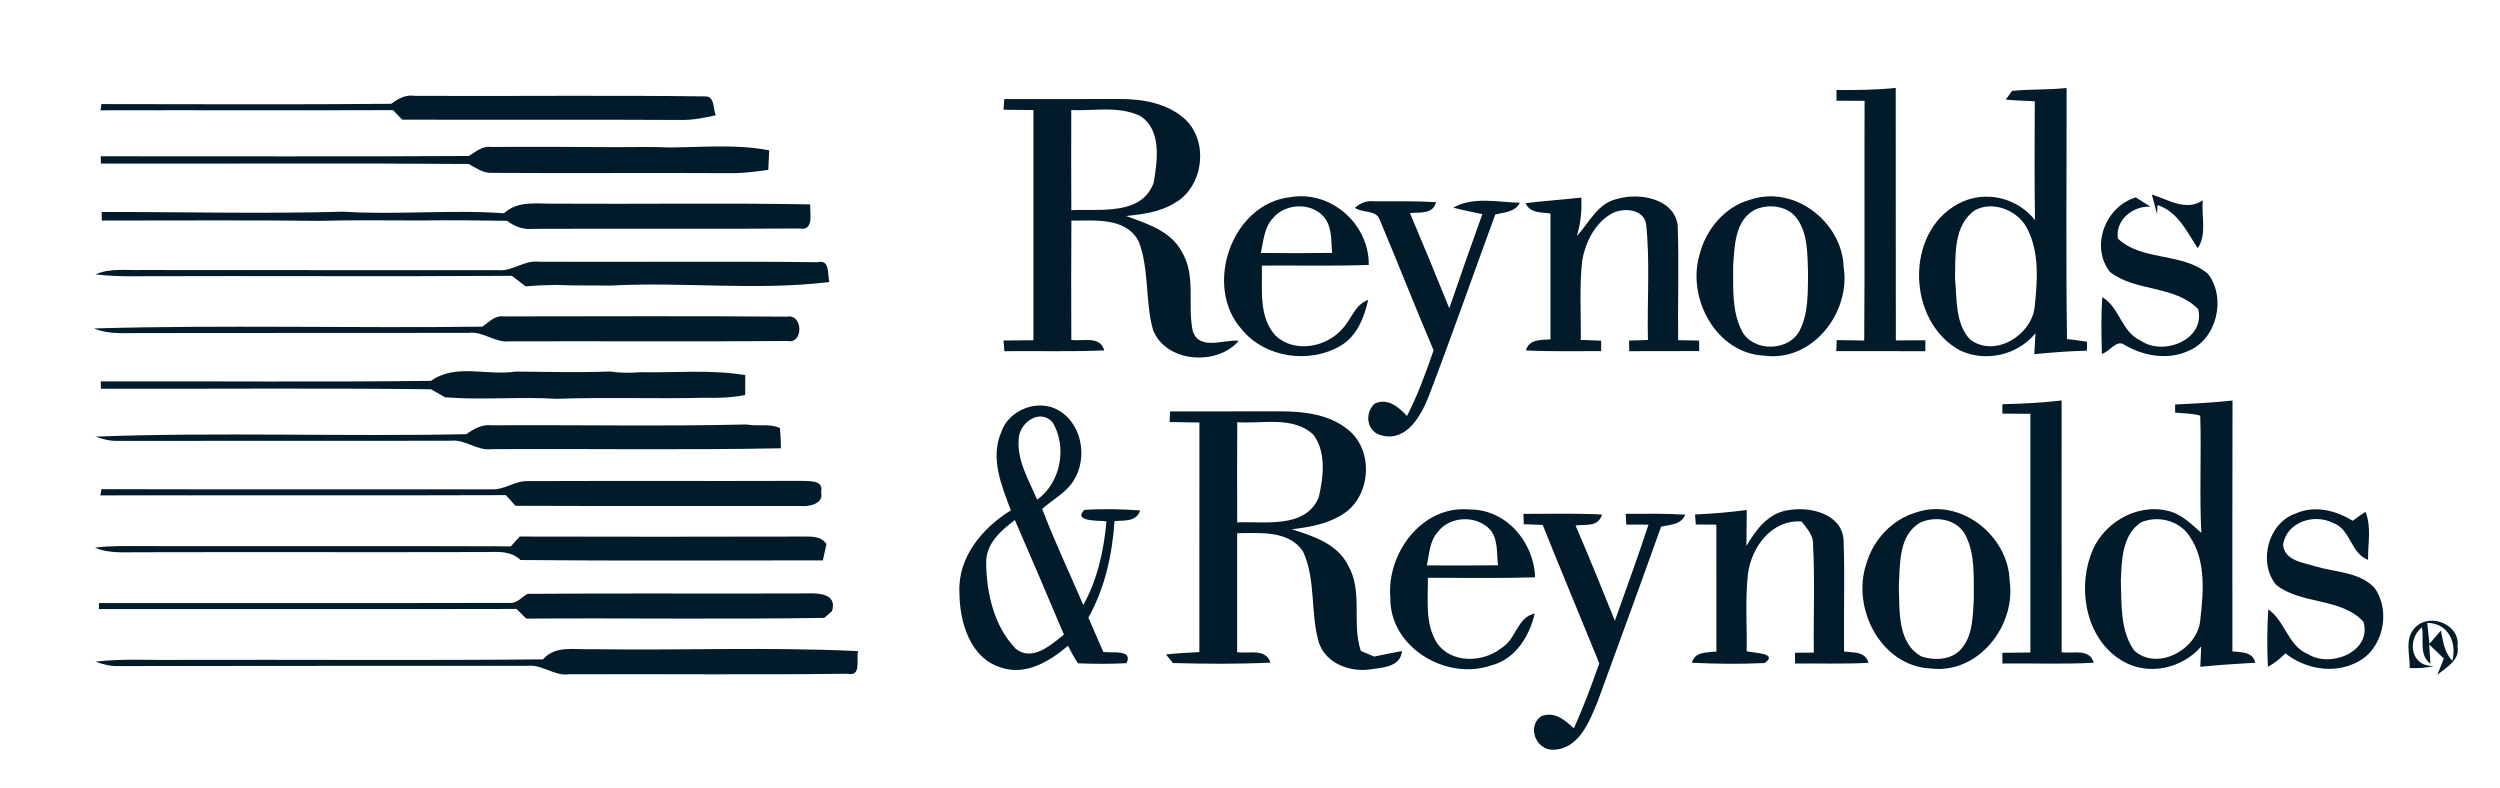
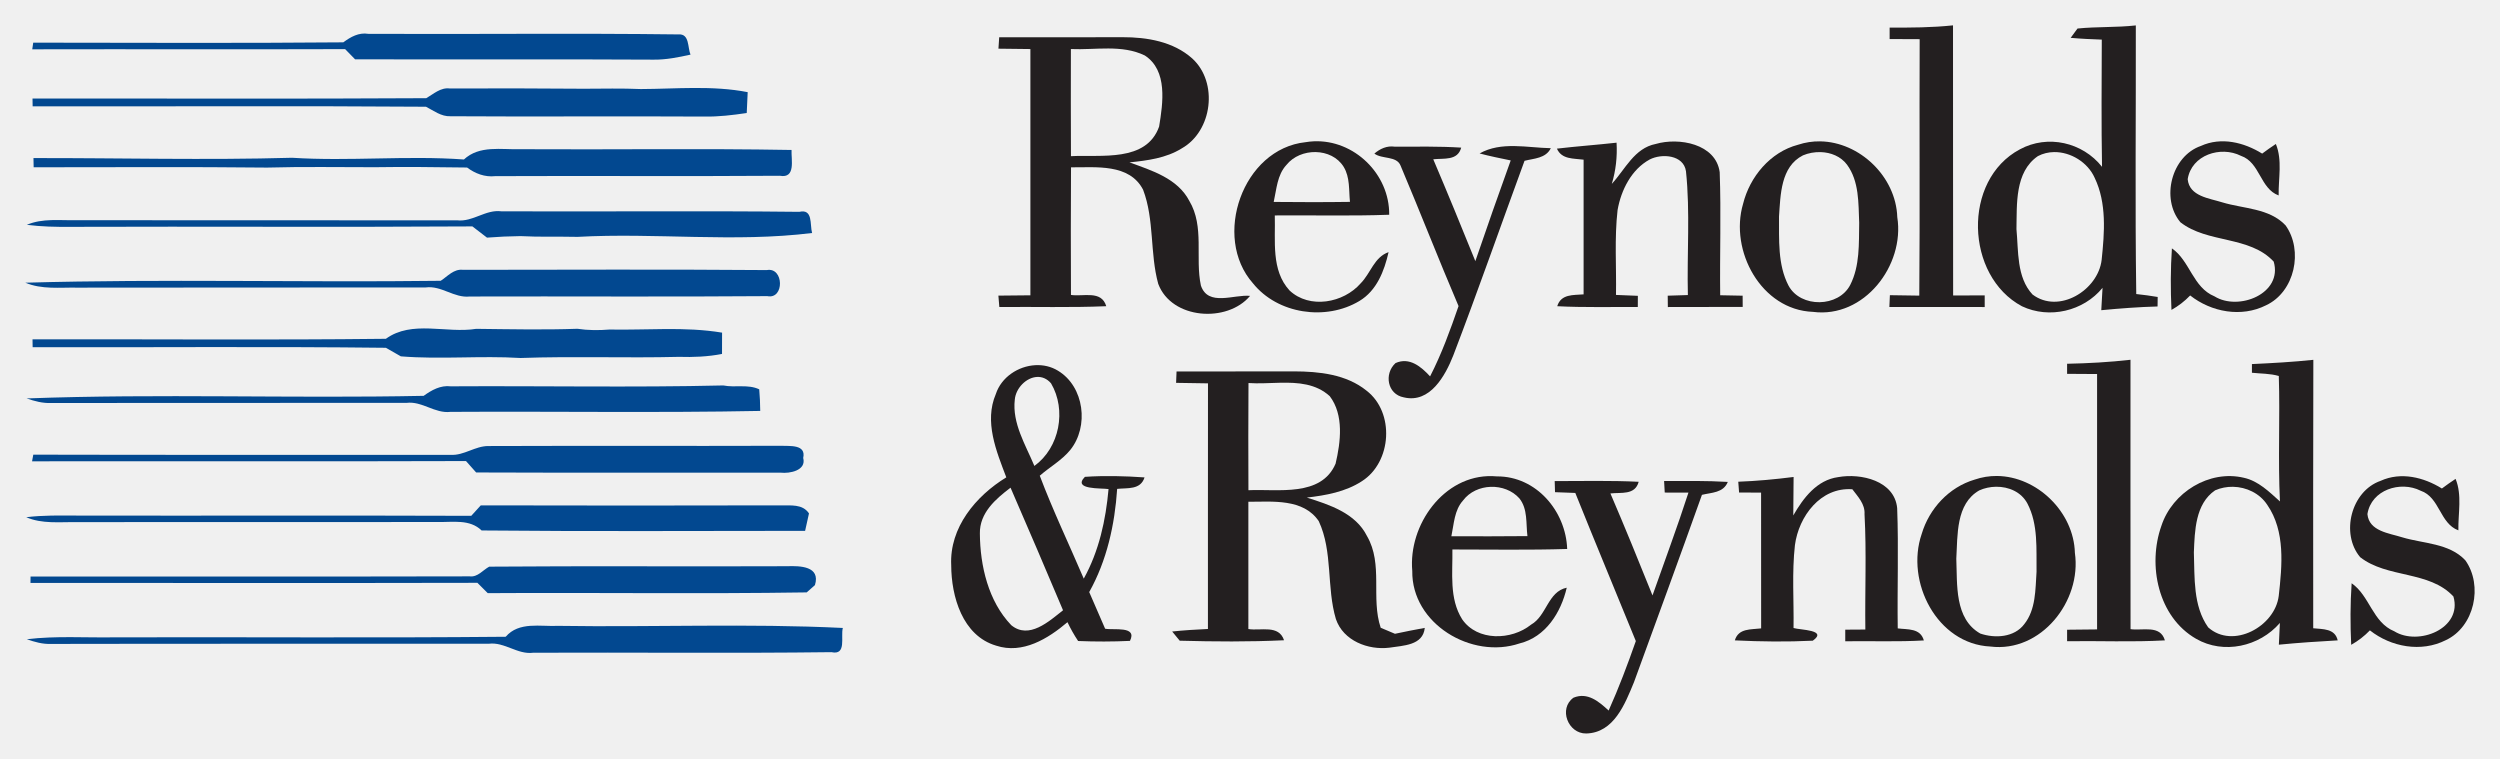
- <svg xmlns="http://www.w3.org/2000/svg" width="422pt" height="133pt" viewBox="0 0 422 133" version="1.1">
-   <path fill="#ffffff" d=" M 0.00 0.00 L 422.00 0.00 L 422.00 133.00 L 0.00 133.00 L 0.00 0.00 Z" />
-   <path fill="#021b2a" d=" M 310.00 15.19 C 313.33 15.21 316.68 15.19 320.00 14.84 C 320.02 29.05 319.99 43.25 320.02 57.46 C 321.67 57.45 323.33 57.45 325.00 57.44 L 325.00 59.28 C 319.98 59.27 314.97 59.28 309.96 59.27 C 309.98 58.81 310.02 57.88 310.04 57.41 C 311.58 57.44 313.13 57.46 314.68 57.48 C 314.79 44.00 314.68 30.50 314.74 17.02 C 313.15 17.00 311.57 17.00 310.00 17.00 C 310.00 16.54 310.00 15.64 310.00 15.19 Z" />
-   <path fill="#021b2a" d=" M 339.64 15.34 C 342.69 15.03 345.78 15.19 348.84 14.85 C 348.87 28.97 348.71 43.10 348.91 57.23 C 350.04 57.35 351.16 57.50 352.29 57.69 L 352.27 59.19 C 349.30 59.27 346.34 59.50 343.39 59.78 C 343.44 58.90 343.54 57.13 343.59 56.25 C 340.58 59.94 335.19 61.20 330.88 59.16 C 321.93 54.39 321.43 39.25 330.55 34.40 C 334.94 32.02 340.44 33.28 343.51 37.16 C 343.39 30.47 343.45 23.78 343.47 17.09 C 341.83 17.03 340.19 16.96 338.56 16.81 C 338.83 16.44 339.37 15.71 339.64 15.34 Z" />
-   <path fill="#021b2a" d=" M 66.04 17.52 C 67.21 16.66 68.48 15.93 70.00 16.18 C 86.31 16.26 102.63 16.06 118.93 16.27 C 120.69 16.13 120.35 18.37 120.82 19.46 C 118.90 19.88 116.95 20.28 114.98 20.25 C 99.29 20.16 83.59 20.24 67.90 20.20 C 67.51 19.80 66.72 18.99 66.33 18.59 C 49.88 18.65 33.42 18.58 16.97 18.62 C 17.01 18.36 17.08 17.83 17.12 17.57 C 33.43 17.58 49.74 17.67 66.04 17.52 Z" />
-   <path fill="#021b2a" d=" M 169.40 18.52 C 169.43 18.07 169.49 17.17 169.52 16.72 C 176.01 16.74 182.49 16.71 188.98 16.71 C 192.85 16.70 197.00 17.40 199.98 20.07 C 204.11 23.84 203.17 31.51 198.32 34.25 C 195.85 35.79 192.91 36.17 190.07 36.46 C 193.57 37.74 197.65 38.97 199.51 42.53 C 201.94 46.61 200.40 51.51 201.34 55.89 C 202.47 59.26 206.58 57.26 209.10 57.52 C 205.51 61.82 196.71 61.25 194.61 55.62 C 193.28 50.78 194.02 45.50 192.22 40.77 C 190.06 36.61 184.77 37.27 180.85 37.24 C 180.80 43.95 180.82 50.66 180.84 57.37 C 182.78 57.68 185.65 56.58 186.41 59.15 C 180.79 59.39 175.16 59.22 169.54 59.28 C 169.50 58.83 169.43 57.93 169.39 57.48 C 171.08 57.46 172.76 57.44 174.44 57.43 C 174.45 44.48 174.45 31.53 174.44 18.58 C 172.76 18.56 171.08 18.54 169.40 18.52 Z" />
-   <path fill="#ffffff" d=" M 180.83 18.58 C 184.70 18.75 188.86 17.83 192.49 19.59 C 196.14 21.96 195.35 27.14 194.75 30.81 C 192.73 36.48 185.58 35.22 180.84 35.48 C 180.81 29.84 180.82 24.21 180.83 18.58 Z" />
-   <path fill="#021b2a" d=" M 79.13 26.33 C 80.28 25.67 81.40 24.60 82.85 24.80 C 89.90 24.76 96.95 24.79 104.00 24.84 C 107.00 24.83 109.99 24.76 112.99 24.89 C 118.52 24.87 124.28 24.29 129.84 25.38 C 129.79 26.48 129.74 27.58 129.69 28.67 C 127.48 29.00 125.25 29.27 123.01 29.23 C 109.65 29.15 96.29 29.27 82.93 29.18 C 81.49 29.24 80.30 28.30 79.09 27.68 C 58.40 27.52 37.71 27.65 17.03 27.62 C 17.02 27.31 17.01 26.69 17.01 26.38 C 37.71 26.36 58.42 26.46 79.13 26.33 Z" />
-   <path fill="#021b2a" d=" M 209.55 55.53 C 203.10 48.25 207.92 34.31 217.87 33.27 C 224.70 32.13 231.12 37.83 231.05 44.72 C 225.04 44.94 219.02 44.78 213.00 44.83 C 213.12 48.81 212.39 53.47 215.33 56.67 C 218.49 59.64 223.85 58.65 226.56 55.53 C 228.12 53.96 228.68 51.40 230.95 50.62 C 230.28 53.58 229.08 56.70 226.34 58.33 C 221.06 61.50 213.45 60.40 209.55 55.53 Z" />
-   <path fill="#021b2a" d=" M 266.17 39.85 C 268.29 37.55 269.72 34.21 273.11 33.55 C 276.74 32.49 282.58 33.51 283.19 38.00 C 283.43 44.47 283.19 50.95 283.27 57.42 C 284.16 57.44 285.92 57.47 286.81 57.49 L 286.82 59.26 C 282.88 59.28 278.94 59.27 275.01 59.28 L 274.99 57.49 C 276.05 57.45 277.11 57.42 278.17 57.39 C 278.01 50.88 278.55 44.33 277.87 37.85 C 277.49 35.26 274.05 35.02 272.15 36.00 C 269.26 37.57 267.63 40.84 267.08 43.98 C 266.57 48.43 266.91 52.91 266.83 57.37 C 267.98 57.42 269.12 57.46 270.28 57.51 L 270.27 59.27 C 266.03 59.25 261.79 59.37 257.56 59.15 C 258.16 57.19 260.10 57.42 261.72 57.28 C 261.73 50.19 261.72 43.11 261.72 36.03 C 260.15 35.82 258.27 36.02 257.51 34.29 C 260.64 33.92 263.79 33.70 266.92 33.35 C 267.05 35.58 266.80 37.75 266.17 39.85 Z" />
-   <path fill="#021b2a" d=" M 295.54 33.68 C 302.94 31.22 310.97 37.52 311.21 45.10 C 312.42 52.72 305.97 61.10 297.90 60.04 C 289.75 59.74 284.70 50.40 286.88 43.00 C 287.94 38.72 291.18 34.83 295.54 33.68 Z" />
-   <path fill="#021b2a" d=" M 85.07 36.00 C 87.53 33.72 90.96 34.47 94.00 34.38 C 108.26 34.47 122.51 34.24 136.76 34.50 C 136.69 36.03 137.46 39.03 134.92 38.57 C 119.95 38.68 104.98 38.56 90.01 38.63 C 88.37 38.81 86.86 38.23 85.57 37.27 C 80.71 37.21 75.85 37.14 71.00 37.22 C 65.34 37.22 59.67 37.12 54.01 37.28 C 41.74 37.14 29.47 37.24 17.19 37.23 L 17.16 35.78 C 30.78 35.76 44.35 36.12 57.96 35.73 C 67.00 36.31 76.03 35.35 85.07 36.00 Z" />
-   <path fill="#021b2a" d=" M 228.71 35.07 C 229.61 34.30 230.70 33.80 231.92 33.98 C 235.42 33.98 238.92 33.91 242.41 34.13 C 241.85 36.24 239.67 35.78 238.00 35.97 C 240.27 41.31 242.47 46.67 244.64 52.04 C 246.45 46.73 248.32 41.43 250.22 36.15 C 248.57 35.81 246.93 35.48 245.31 35.05 C 248.73 33.12 252.82 34.15 256.55 34.22 C 255.74 35.84 253.92 35.82 252.40 36.21 C 248.65 46.43 245.06 56.72 241.17 66.89 C 239.91 70.10 237.49 74.53 233.35 73.53 C 230.74 73.04 230.21 69.80 232.05 68.12 C 234.25 67.13 236.10 68.70 237.50 70.22 C 239.33 66.66 240.69 62.90 241.99 59.13 C 238.85 51.78 235.95 44.32 232.84 36.96 C 232.21 35.40 229.90 35.98 228.71 35.07 Z" />
-   <path fill="#021b2a" d=" M 356.15 45.90 C 352.80 41.58 355.39 34.85 360.52 33.32 C 361.34 33.84 362.16 34.35 362.99 34.88 C 360.00 34.76 357.06 37.10 357.49 40.27 C 361.65 44.16 368.40 42.54 372.72 46.24 C 375.84 50.30 374.21 57.30 369.35 59.26 C 365.86 60.82 361.80 60.10 358.60 58.20 C 357.22 57.24 356.07 59.45 354.80 59.72 C 354.71 56.53 354.65 53.34 354.86 50.16 C 357.82 51.88 358.10 56.07 361.37 57.51 C 365.15 60.14 372.31 57.36 371.05 52.19 C 367.09 48.10 360.50 49.30 356.15 45.90 Z" />
-   <path fill="#021b2a" d=" M 364.11 36.14 C 363.89 35.32 363.45 33.66 363.23 32.83 C 366.06 33.72 368.96 35.71 371.84 33.82 C 371.55 36.47 372.59 39.56 370.97 41.90 C 369.13 39.10 367.65 35.77 364.19 34.61 L 364.11 36.14 Z" />
-   <path fill="#ffffff" d=" M 214.84 36.86 C 217.03 34.12 221.97 34.09 223.87 37.17 C 224.88 38.83 224.67 40.84 224.86 42.69 C 220.85 42.75 216.84 42.74 212.83 42.70 C 213.28 40.71 213.37 38.44 214.84 36.86 Z" />
-   <path fill="#ffffff" d=" M 296.33 35.35 C 298.63 34.38 301.71 34.73 303.28 36.82 C 305.21 39.45 305.07 42.89 305.20 45.99 C 305.14 49.27 305.32 52.77 303.79 55.78 C 301.96 59.36 295.96 59.46 294.05 55.90 C 292.32 52.59 292.58 48.65 292.55 45.01 C 292.79 41.60 292.80 37.13 296.33 35.35 Z" />
-   <path fill="#ffffff" d=" M 333.39 35.47 C 336.60 33.78 340.89 35.64 342.34 38.88 C 344.27 42.88 343.90 47.55 343.45 51.84 C 342.89 56.63 336.69 60.44 332.54 57.30 C 330.01 54.57 330.34 50.45 330.01 46.99 C 330.09 43.07 329.73 37.98 333.39 35.47 Z" />
-   <path fill="#021b2a" d=" M 84.01 45.60 C 86.49 45.88 88.49 43.85 90.99 44.18 C 106.66 44.25 122.33 44.08 137.99 44.26 C 140.17 43.76 139.63 46.25 140.00 47.60 C 127.73 49.12 115.32 47.53 103.00 48.21 C 99.99 48.14 96.99 48.25 93.99 48.09 C 92.23 48.11 90.46 48.19 88.71 48.33 C 87.94 47.74 87.17 47.15 86.41 46.56 C 65.27 46.70 44.13 46.55 22.99 46.63 C 20.69 46.65 18.39 46.60 16.11 46.31 C 18.59 45.24 21.34 45.64 23.97 45.58 C 43.98 45.61 63.99 45.58 84.01 45.60 Z" />
-   <path fill="#021b2a" d=" M 81.41 55.14 C 82.50 54.43 83.48 53.23 84.93 53.41 C 100.91 53.40 116.89 53.32 132.86 53.45 C 135.56 52.94 135.66 58.11 132.94 57.56 C 117.29 57.69 101.64 57.57 85.99 57.62 C 83.51 57.89 81.52 55.85 79.03 56.19 C 60.70 56.22 42.36 56.18 24.03 56.22 C 21.30 56.17 18.46 56.54 15.88 55.44 C 37.71 54.82 59.57 55.42 81.41 55.14 Z" />
-   <path fill="#021b2a" d=" M 72.76 64.29 C 76.88 61.30 82.31 63.48 87.01 62.72 C 92.33 62.78 97.66 62.90 102.97 62.71 C 104.64 62.96 106.34 62.97 108.03 62.83 C 113.95 62.95 119.92 62.34 125.80 63.32 C 125.80 64.44 125.79 65.56 125.79 66.68 C 123.54 67.12 121.26 67.21 118.98 67.14 C 110.65 67.35 102.32 67.02 94.00 67.32 C 87.71 66.93 81.40 67.57 75.12 67.06 C 74.53 66.72 73.35 66.05 72.76 65.71 C 54.18 65.49 35.60 65.66 17.03 65.62 C 17.02 65.31 17.02 64.69 17.01 64.38 C 35.60 64.33 54.18 64.51 72.76 64.29 Z" />
-   <path fill="#021b2a" d=" M 338.00 68.23 C 341.34 68.16 344.68 67.98 348.00 67.60 C 348.00 81.76 347.99 95.93 348.01 110.10 C 349.92 110.38 352.69 109.37 353.43 111.87 C 348.29 112.16 343.14 111.93 338.00 112.00 C 338.00 111.55 338.00 110.64 338.00 110.19 C 339.57 110.17 341.15 110.16 342.73 110.14 C 342.72 96.71 342.72 83.28 342.73 69.85 C 341.14 69.83 339.57 69.82 338.00 69.82 C 338.00 69.42 338.00 68.63 338.00 68.23 Z" />
-   <path fill="#021b2a" d=" M 367.16 68.28 C 370.39 68.13 373.62 67.95 376.85 67.61 C 376.80 81.73 376.83 95.85 376.83 109.96 C 378.38 110.12 380.27 109.99 380.69 111.87 C 377.59 112.04 374.49 112.25 371.41 112.55 C 371.45 111.69 371.53 109.98 371.57 109.12 C 368.36 112.85 362.69 114.13 358.35 111.62 C 352.34 108.17 350.67 99.99 352.88 93.79 C 354.60 88.53 360.43 84.91 365.90 86.22 C 368.19 86.73 369.89 88.44 371.58 89.95 C 371.25 83.36 371.61 76.75 371.40 70.16 C 370.02 69.76 368.57 69.80 367.16 69.65 C 367.16 69.31 367.16 68.62 367.16 68.28 Z" />
-   <path fill="#021b2a" d=" M 168.99 73.00 C 170.25 69.14 175.31 67.18 178.80 69.33 C 182.96 71.84 183.71 78.14 180.73 81.83 C 179.39 83.47 177.50 84.51 175.92 85.89 C 178.00 91.40 180.55 96.72 182.86 102.13 C 185.27 97.78 186.33 92.91 186.77 88.00 C 185.68 87.82 181.00 88.15 183.04 86.07 C 186.17 85.86 189.32 85.94 192.45 86.16 C 191.82 88.16 189.77 87.79 188.13 87.97 C 187.75 93.62 186.51 99.27 183.72 104.25 C 184.56 106.17 185.40 108.10 186.23 110.03 C 187.55 110.30 191.36 109.53 190.15 111.95 C 187.42 112.08 184.69 112.08 181.97 111.97 C 181.34 111.02 180.78 110.03 180.29 109.00 C 177.22 111.61 173.20 114.08 169.03 112.70 C 163.72 111.13 161.96 104.94 161.95 100.01 C 161.66 94.07 165.83 89.09 170.64 86.15 C 169.07 82.02 167.12 77.37 168.99 73.00 Z" />
-   <path fill="#ffffff" d=" M 171.98 73.89 C 172.21 71.23 175.62 68.90 177.70 71.32 C 180.17 75.52 179.06 81.46 175.07 84.35 C 173.68 81.02 171.55 77.62 171.98 73.89 Z" />
-   <path fill="#021b2a" d=" M 197.50 69.45 C 203.67 69.45 209.85 69.45 216.03 69.43 C 219.99 69.44 224.28 69.89 227.47 72.47 C 231.95 75.91 231.46 83.74 226.75 86.75 C 224.16 88.44 221.06 88.99 218.05 89.34 C 221.63 90.47 225.75 91.79 227.55 95.42 C 230.13 99.86 228.13 105.19 229.71 109.88 C 230.27 110.12 231.40 110.59 231.96 110.83 C 233.52 110.50 235.09 110.18 236.66 109.90 C 236.39 112.69 233.22 112.68 231.09 113.02 C 227.73 113.44 223.80 111.93 222.64 108.51 C 221.14 103.49 222.18 97.88 219.94 93.07 C 217.51 89.46 212.62 90.00 208.83 90.00 C 208.83 96.69 208.82 103.39 208.83 110.08 C 210.79 110.40 213.63 109.35 214.46 111.85 C 208.98 112.11 203.48 112.07 198.00 111.92 C 197.70 111.56 197.11 110.84 196.81 110.47 C 198.68 110.27 200.56 110.16 202.45 110.07 C 202.46 97.15 202.44 84.24 202.46 71.32 C 200.78 71.29 199.10 71.27 197.43 71.24 L 197.50 69.45 Z" />
-   <path fill="#ffffff" d=" M 208.85 71.27 C 213.09 71.57 218.20 70.18 221.67 73.34 C 223.93 76.31 223.39 80.59 222.59 83.99 C 220.31 89.30 213.48 87.96 208.84 88.18 C 208.82 82.55 208.81 76.91 208.85 71.27 Z" />
-   <path fill="#021b2a" d=" M 78.72 73.29 C 79.98 72.38 81.38 71.59 83.00 71.79 C 97.33 71.70 111.68 71.99 125.99 71.65 C 127.87 72.03 129.88 71.42 131.66 72.26 C 131.76 73.39 131.81 74.53 131.82 75.67 C 115.54 75.99 99.24 75.72 82.94 75.82 C 80.47 76.11 78.49 74.09 76.01 74.40 C 57.32 74.42 38.64 74.39 19.95 74.42 C 18.62 74.48 17.33 74.13 16.08 73.70 C 36.94 72.92 57.85 73.72 78.72 73.29 Z" />
-   <path fill="#021b2a" d=" M 82.98 82.60 C 85.08 82.73 86.85 81.19 88.94 81.21 C 104.31 81.15 119.68 81.22 135.06 81.17 C 136.44 81.24 139.09 80.90 138.60 83.09 C 139.13 85.07 136.47 85.58 135.03 85.41 C 119.02 85.38 103.01 85.45 87.00 85.38 C 86.60 84.93 85.80 84.03 85.40 83.58 C 62.58 83.66 39.76 83.58 16.94 83.62 C 16.99 83.36 17.08 82.83 17.13 82.57 C 39.08 82.63 61.03 82.58 82.98 82.60 Z" />
-   <path fill="#021b2a" d=" M 234.69 100.92 C 234.02 93.43 240.03 85.25 248.04 86.00 C 254.25 85.96 258.92 91.48 259.13 97.45 C 253.09 97.64 247.06 97.53 241.02 97.53 C 241.08 101.21 240.49 105.26 242.56 108.54 C 244.95 112.03 250.34 111.88 253.43 109.39 C 255.91 107.99 256.07 104.18 259.06 103.56 C 258.16 107.47 255.74 111.34 251.62 112.35 C 244.06 114.91 234.57 109.25 234.69 100.92 Z" />
-   <path fill="#021b2a" d=" M 294.80 92.16 C 296.38 89.41 298.52 86.56 301.90 86.11 C 305.47 85.47 310.77 86.67 311.19 91.00 C 311.43 97.32 311.19 103.65 311.28 109.98 C 312.87 110.18 314.85 109.92 315.40 111.88 C 311.27 112.12 307.13 111.95 303.00 112.01 C 303.00 111.55 303.00 110.64 303.00 110.18 C 303.79 110.18 305.37 110.16 306.17 110.16 C 306.09 104.09 306.37 98.02 306.04 91.96 C 306.14 90.36 305.00 89.21 304.12 88.03 C 299.10 87.66 295.66 92.31 295.06 96.84 C 294.57 101.18 294.91 105.56 294.84 109.92 C 295.92 110.25 300.29 110.20 297.88 111.92 C 293.79 112.12 289.67 112.07 285.58 111.87 C 286.15 109.93 288.12 110.18 289.73 109.98 C 289.72 102.84 289.72 95.70 289.72 88.56 C 288.86 88.56 287.12 88.54 286.25 88.54 L 286.12 86.84 C 289.04 86.73 291.95 86.46 294.85 86.09 C 294.83 88.11 294.82 90.13 294.80 92.16 Z" />
-   <path fill="#021b2a" d=" M 323.40 86.51 C 330.89 83.93 339.03 90.40 339.23 98.07 C 340.33 105.66 333.89 113.84 325.89 112.84 C 317.48 112.44 312.47 102.62 315.06 95.08 C 316.25 91.08 319.36 87.71 323.40 86.51 Z" />
-   <path fill="#021b2a" d=" M 387.46 86.70 C 390.67 85.24 394.26 86.13 397.13 87.91 C 397.83 87.38 398.55 86.88 399.29 86.39 C 400.34 88.96 399.68 91.83 399.73 94.51 C 396.78 93.43 396.81 89.29 393.78 88.26 C 390.59 86.65 385.98 88.11 385.38 91.95 C 385.64 94.66 388.79 94.95 390.87 95.61 C 394.20 96.62 398.26 96.51 400.82 99.23 C 403.66 103.19 402.28 109.73 397.74 111.84 C 393.86 113.80 389.11 112.92 385.77 110.29 C 384.90 111.20 383.91 111.96 382.82 112.57 C 382.67 109.33 382.67 106.09 382.89 102.86 C 385.74 104.82 386.19 109.03 389.61 110.43 C 393.40 112.80 400.42 110.00 398.95 104.95 C 395.15 100.84 388.51 102.10 384.23 98.74 C 381.12 95.03 382.80 88.32 387.46 86.70 Z" />
-   <path fill="#021b2a" d=" M 257.16 86.74 C 261.58 86.74 266.00 86.63 270.41 86.85 C 269.83 89.01 267.62 88.49 265.95 88.69 C 268.24 94.02 270.43 99.40 272.59 104.78 C 274.49 99.38 276.50 94.01 278.26 88.56 C 277.32 88.56 275.45 88.55 274.52 88.55 L 274.42 86.73 C 277.77 86.72 281.12 86.67 284.47 86.87 C 283.77 88.62 281.91 88.53 280.39 88.91 C 276.87 98.78 273.26 108.62 269.67 118.46 C 268.26 121.87 266.52 126.45 262.14 126.56 C 259.25 126.61 257.72 122.62 260.13 120.91 C 262.36 120.00 264.14 121.53 265.67 122.94 C 267.28 119.36 268.66 115.68 269.96 111.98 C 266.79 104.19 263.54 96.42 260.41 88.61 C 259.61 88.58 258.01 88.52 257.21 88.49 L 257.16 86.74 Z" />
-   <path fill="#ffffff" d=" M 166.47 95.02 C 166.41 91.76 168.95 89.57 171.31 87.78 C 174.10 94.21 176.87 100.66 179.59 107.12 C 177.40 108.85 174.22 111.78 171.42 109.47 C 167.80 105.70 166.51 100.11 166.47 95.02 Z" />
-   <path fill="#ffffff" d=" M 242.70 89.80 C 244.76 87.05 249.32 86.92 251.59 89.47 C 252.93 91.14 252.61 93.43 252.86 95.42 C 248.85 95.46 244.85 95.46 240.86 95.44 C 241.27 93.51 241.31 91.34 242.70 89.80 Z" />
-   <path fill="#ffffff" d=" M 324.14 88.21 C 326.74 87.03 330.36 87.62 331.76 90.32 C 333.46 93.61 333.13 97.47 333.18 101.06 C 332.99 103.84 333.08 107.00 331.25 109.30 C 329.67 111.42 326.61 111.58 324.30 110.79 C 320.20 108.45 320.69 103.03 320.52 98.98 C 320.74 95.28 320.43 90.33 324.14 88.21 Z" />
-   <path fill="#ffffff" d=" M 361.35 88.20 C 364.20 86.94 367.85 87.85 369.58 90.49 C 372.46 94.66 371.92 100.08 371.39 104.84 C 370.81 109.68 364.16 113.31 360.26 109.82 C 357.85 106.43 358.14 101.96 358.00 97.99 C 358.14 94.58 358.22 90.34 361.35 88.20 Z" />
-   <path fill="#021b2a" d=" M 86.23 92.22 C 86.61 91.81 87.36 90.98 87.73 90.57 C 103.50 90.61 119.27 90.61 135.03 90.57 C 136.62 90.62 138.48 90.30 139.51 91.84 C 139.36 92.53 139.05 93.90 138.90 94.59 C 121.88 94.59 104.87 94.70 87.86 94.53 C 85.99 92.71 83.35 93.25 81.00 93.19 C 61.98 93.24 42.96 93.17 23.94 93.22 C 21.29 93.17 18.52 93.53 16.02 92.44 C 18.67 92.11 21.34 92.17 24.01 92.18 C 44.75 92.22 65.49 92.14 86.23 92.22 Z" />
-   <path fill="#021b2a" d=" M 85.99 101.77 C 87.25 101.92 88.06 100.78 89.06 100.24 C 104.72 100.11 120.39 100.24 136.06 100.17 C 138.08 100.10 141.37 100.15 140.45 103.15 C 140.13 103.44 139.48 104.01 139.15 104.30 C 122.38 104.56 105.60 104.31 88.83 104.42 C 88.42 104.01 87.61 103.19 87.20 102.79 C 63.70 102.85 40.19 102.79 16.69 102.81 L 16.70 101.80 C 39.80 101.77 62.89 101.83 85.99 101.77 Z" />
-   <path fill="#021b2a" d=" M 407.77 105.84 C 410.25 103.37 415.36 105.48 414.82 109.11 C 415.31 111.43 412.85 112.72 411.42 113.91 C 411.69 113.22 412.25 111.84 412.52 111.15 C 411.69 110.37 410.86 109.58 410.05 108.79 C 410.10 109.61 410.20 111.23 410.26 112.04 C 408.26 110.55 409.23 107.95 408.81 105.89 C 406.22 108.01 406.92 112.64 410.88 112.40 C 409.53 112.76 408.14 112.83 406.76 112.77 C 406.81 110.47 405.81 107.65 407.77 105.84 Z" />
-   <path fill="#ffffff" d=" M 410.09 108.67 C 409.95 107.49 409.83 106.32 409.72 105.14 C 413.29 105.20 414.73 108.45 413.96 111.52 C 412.57 110.12 412.40 108.24 412.02 106.43 C 411.54 106.99 410.58 108.11 410.09 108.67 Z" />
-   <path fill="#021b2a" d=" M 91.66 111.30 C 93.77 108.86 97.12 109.72 99.96 109.58 C 114.92 109.81 129.91 109.18 144.85 109.91 C 144.48 111.32 145.49 114.26 143.05 113.73 C 127.38 113.93 111.70 113.75 96.02 113.82 C 93.51 114.15 91.50 112.09 89.00 112.40 C 65.99 112.42 42.98 112.38 19.98 112.43 C 18.64 112.49 17.35 112.13 16.11 111.69 C 20.72 111.13 25.36 111.47 29.98 111.39 C 50.54 111.33 71.10 111.50 91.66 111.30 Z" />
+ <svg xmlns="http://www.w3.org/2000/svg" width="394.417pt" height="119.72pt" viewBox="0 0 394.417 119.72" version="1.1" id="svg2">
+   <defs id="defs90" />
+   <path d="m 298.12,4.35 c 3.33,0.02 6.68,0 10,-0.35 0.02,14.21 -0.01,28.41 0.02,42.62 1.65,-0.01 3.31,-0.01 4.98,-0.02 l 0,1.84 c -5.02,-0.01 -10.03,0 -15.04,-0.01 0.02,-0.46 0.06,-1.39 0.08,-1.86 1.54,0.03 3.09,0.05 4.64,0.07 0.11,-13.48 0,-26.98 0.06,-40.46 -1.59,-0.02 -3.17,-0.02 -4.74,-0.02 0,-0.46 0,-1.36 0,-1.81 z" id="path6" style="fill:#231f20;fill-opacity:1" />
+   <path d="m 336.961,4.01 c -3.06,0.34 -6.15,0.181 -9.2,0.491 -0.27,0.37 -0.811,1.099 -1.081,1.469 1.63,0.15 3.271,0.221 4.911,0.281 -0.02,6.69 -0.081,13.379 0.039,20.069 C 328.559,22.439 323.06,21.18 318.67,23.56 c -9.12,4.85 -8.62,19.989 0.33,24.759 4.31,2.04 9.701,0.781 12.711,-2.909 -0.05,0.88 -0.15,2.65 -0.2,3.53 2.95,-0.28 5.91,-0.509 8.88,-0.589 l 0.02,-1.5 c -1.13,-0.19 -2.251,-0.341 -3.381,-0.461 -0.2,-14.13 -0.039,-28.26 -0.069,-42.38 z m -12.902,19.984 c 2.629,-0.038 5.314,1.615 6.402,4.045 1.93,4 1.559,8.671 1.109,12.961 -0.56,4.79 -6.759,8.599 -10.909,5.459 -2.53,-2.73 -2.201,-6.849 -2.531,-10.309 0.08,-3.92 -0.279,-9.01 3.381,-11.52 0.803,-0.422 1.672,-0.623 2.548,-0.636 z" id="path8" style="fill:#231f20;fill-opacity:1" />
+   <path d="m 54.16,6.68 c 1.17,-0.86 2.44,-1.59 3.96,-1.34 16.31,0.08 32.63,-0.12 48.93,0.09 1.76,-0.14 1.42,2.1 1.89,3.19 -1.92,0.42 -3.87,0.82 -5.84,0.79 C 87.41,9.32 71.71,9.4 56.02,9.36 55.63,8.96 54.84,8.15 54.45,7.75 38,7.81 21.54,7.74 5.09,7.78 5.13,7.52 5.2,6.99 5.24,6.73 21.55,6.74 37.86,6.83 54.16,6.68 Z" id="path10" style="fill:#024890;fill-opacity:1" />
+   <path d="m 177.1,5.869 c -6.49,0 -12.969,0.031 -19.459,0.011 l -0.12,1.8 5.041,0.059 c 0.01,12.95 0.01,25.9 0,38.85 -1.68,0.01 -3.36,0.03 -5.05,0.05 0.04,0.45 0.11,1.35 0.15,1.8 5.62,-0.06 11.249,0.11 16.869,-0.13 -0.76,-2.57 -3.629,-1.47 -5.569,-1.78 -0.02,-6.71 -0.041,-13.42 0.009,-20.13 3.92,0.03 9.21,-0.63 11.37,3.53 1.8,4.73 1.059,10.01 2.389,14.85 2.1,5.63 10.901,6.2 14.491,1.9 -2.52,-0.26 -6.629,1.74 -7.759,-1.63 -0.94,-4.38 0.599,-9.281 -1.831,-13.361 -1.86,-3.56 -5.939,-4.79 -9.439,-6.07 2.84,-0.29 5.78,-0.669 8.25,-2.209 4.85,-2.74 5.789,-10.41 1.659,-14.18 -2.98,-2.67 -7.13,-3.371 -11,-3.361 z M 174.87,7.649 c 1.978,0.011 3.926,0.222 5.741,1.102 3.65,2.37 2.859,7.549 2.259,11.219 -2.02,5.67 -9.169,4.41 -13.909,4.67 -0.03,-5.64 -0.021,-11.27 -0.011,-16.9 1.935,0.085 3.943,-0.102 5.92,-0.091 z" id="path12" style="fill:#231f20;fill-opacity:1" />
+   <path d="m 67.25,15.49 c 1.15,-0.66 2.27,-1.73 3.72,-1.53 7.05,-0.04 14.1,-0.01 21.15,0.04 3,-0.01 5.99,-0.08 8.99,0.05 5.53,-0.02 11.29,-0.6 16.85,0.49 -0.05,1.1 -0.1,2.2 -0.15,3.29 -2.21,0.33 -4.44,0.6 -6.68,0.56 C 97.77,18.31 84.41,18.43 71.05,18.34 69.61,18.4 68.42,17.46 67.21,16.84 46.52,16.68 25.83,16.81 5.15,16.78 5.14,16.47 5.13,15.85 5.13,15.54 c 20.7,-0.02 41.41,0.08 62.12,-0.05 z" id="path16" style="fill:#024890;fill-opacity:1" />
+   <path d="m 207.264,22.294 c -0.422,0.019 -0.847,0.065 -1.273,0.136 -9.95,1.04 -14.77,14.979 -8.32,22.259 3.9,4.87 11.511,5.97 16.791,2.8 2.74,-1.63 3.939,-4.749 4.609,-7.709 -2.27,0.78 -2.831,3.339 -4.391,4.909 -2.71,3.12 -8.07,4.111 -11.23,1.141 -2.94,-3.2 -2.21,-7.861 -2.33,-11.841 6.02,-0.05 12.04,0.111 18.05,-0.109 0.066,-6.459 -5.573,-11.874 -11.906,-11.586 z m 0.32,1.698 c 1.746,0.035 3.456,0.797 4.406,2.337 1.01,1.66 0.799,3.67 0.989,5.52 -4.01,0.06 -8.02,0.049 -12.03,0.009 0.45,-1.99 0.541,-4.261 2.011,-5.841 1.095,-1.37 2.877,-2.062 4.623,-2.027 z" id="path18" style="fill:#231f20;fill-opacity:1" />
+   <path d="m 254.29,29.01 c 2.12,-2.3 3.55,-5.64 6.94,-6.3 3.63,-1.06 9.47,-0.04 10.08,4.45 0.24,6.47 0,12.95 0.08,19.42 0.89,0.02 2.65,0.05 3.54,0.07 l 0.01,1.77 c -3.94,0.02 -7.88,0.01 -11.81,0.02 l -0.02,-1.79 c 1.06,-0.04 2.12,-0.07 3.18,-0.1 -0.16,-6.51 0.38,-13.06 -0.3,-19.54 -0.38,-2.59 -3.82,-2.83 -5.72,-1.85 -2.89,1.57 -4.52,4.84 -5.07,7.98 -0.51,4.45 -0.17,8.93 -0.25,13.39 1.15,0.05 2.29,0.09 3.45,0.14 l -0.01,1.76 c -4.24,-0.02 -8.48,0.1 -12.71,-0.12 0.6,-1.96 2.54,-1.73 4.16,-1.87 0.01,-7.09 0,-14.17 0,-21.25 -1.57,-0.21 -3.45,-0.01 -4.21,-1.74 3.13,-0.37 6.28,-0.59 9.41,-0.94 0.13,2.23 -0.12,4.4 -0.75,6.5 z" id="path20" style="fill:#231f20;fill-opacity:1" />
+   <path d="m 287.143,22.301 c -1.155,-0.015 -2.327,0.155 -3.483,0.539 -4.36,1.15 -7.601,5.04 -8.661,9.32 -2.18,7.4 2.87,16.741 11.02,17.041 8.07,1.06 14.519,-7.321 13.309,-14.941 -0.203,-6.396 -5.95,-11.879 -12.186,-11.959 z m 0.103,1.697 c 1.602,0.049 3.172,0.677 4.153,1.983 1.93,2.63 1.79,6.07 1.92,9.17 -0.06,3.28 0.121,6.779 -1.409,9.789 -1.83,3.58 -7.831,3.68 -9.741,0.12 -1.73,-3.31 -1.47,-7.251 -1.5,-10.891 0.24,-3.41 0.25,-7.879 3.78,-9.659 0.862,-0.364 1.836,-0.542 2.797,-0.512 z" id="path22" style="fill:#231f20;fill-opacity:1" />
+   <path d="m 73.19,25.16 c 2.46,-2.28 5.89,-1.53 8.93,-1.62 14.26,0.09 28.51,-0.14 42.76,0.12 -0.07,1.53 0.7,4.53 -1.84,4.07 -14.97,0.11 -29.94,-0.01 -44.91,0.06 -1.64,0.18 -3.15,-0.4 -4.44,-1.36 -4.86,-0.06 -9.72,-0.13 -14.57,-0.05 -5.66,0 -11.33,-0.1 -16.99,0.06 C 29.86,26.3 17.59,26.4 5.31,26.39 L 5.28,24.94 c 13.62,-0.02 27.19,0.34 40.8,-0.05 9.04,0.58 18.07,-0.38 27.11,0.27 z" id="path24" style="fill:#024890;fill-opacity:1" />
+   <path d="m 216.83,24.23 c 0.9,-0.77 1.99,-1.27 3.21,-1.09 3.5,0 7,-0.07 10.49,0.15 -0.56,2.11 -2.74,1.65 -4.41,1.84 2.27,5.34 4.47,10.7 6.64,16.07 1.81,-5.31 3.68,-10.61 5.58,-15.89 -1.65,-0.34 -3.29,-0.67 -4.91,-1.1 3.42,-1.93 7.51,-0.9 11.24,-0.83 -0.81,1.62 -2.63,1.6 -4.15,1.99 -3.75,10.22 -7.34,20.51 -11.23,30.68 -1.26,3.21 -3.68,7.64 -7.82,6.64 -2.61,-0.49 -3.14,-3.73 -1.3,-5.41 2.2,-0.99 4.05,0.58 5.45,2.1 1.83,-3.56 3.19,-7.32 4.49,-11.09 -3.14,-7.35 -6.04,-14.81 -9.15,-22.17 -0.63,-1.56 -2.94,-0.98 -4.13,-1.89 z" id="path26" style="fill:#231f20;fill-opacity:1" />
+   <path d="m 72.13,34.76 c 2.48,0.28 4.48,-1.75 6.98,-1.42 15.67,0.07 31.34,-0.1 47,0.08 2.18,-0.5 1.64,1.99 2.01,3.34 -12.27,1.52 -24.68,-0.07 -37,0.61 -3.01,-0.07 -6.01,0.04 -9.01,-0.12 -1.76,0.02 -3.53,0.1 -5.28,0.24 -0.77,-0.59 -1.54,-1.18 -2.3,-1.77 -21.14,0.14 -42.28,-0.01 -63.42,0.07 -2.3,0.02 -4.6,-0.03 -6.88,-0.32 2.48,-1.07 5.23,-0.67 7.86,-0.73 20.01,0.03 40.02,0 60.04,0.02 z" id="path38" style="fill:#024890;fill-opacity:1" />
+   <path d="m 69.53,44.3 c 1.09,-0.71 2.07,-1.91 3.52,-1.73 15.98,-0.01 31.96,-0.09 47.93,0.04 2.7,-0.51 2.8,4.66 0.08,4.11 -15.65,0.13 -31.3,0.01 -46.95,0.06 -2.48,0.27 -4.47,-1.77 -6.96,-1.43 -18.33,0.03 -36.67,-0.01 -55,0.03 C 9.42,45.33 6.58,45.7 4,44.6 25.83,43.98 47.69,44.58 69.53,44.3 Z" id="path40" style="fill:#024890;fill-opacity:1" />
+   <path d="m 60.88,53.45 c 4.12,-2.99 9.55,-0.81 14.25,-1.57 5.32,0.06 10.65,0.18 15.96,-0.01 1.67,0.25 3.37,0.26 5.06,0.12 5.92,0.12 11.89,-0.49 17.77,0.49 0,1.12 -0.01,2.24 -0.01,3.36 -2.25,0.44 -4.53,0.53 -6.81,0.46 C 98.77,56.51 90.44,56.18 82.12,56.48 75.83,56.09 69.52,56.73 63.24,56.22 62.65,55.88 61.47,55.21 60.88,54.87 42.3,54.65 23.72,54.82 5.15,54.78 5.14,54.47 5.14,53.85 5.13,53.54 23.72,53.49 42.3,53.67 60.88,53.45 Z" id="path42" style="fill:#024890;fill-opacity:1" />
+   <path d="m 326.12,57.39 c 3.34,-0.07 6.68,-0.25 10,-0.63 0,14.16 -0.01,28.33 0.01,42.5 1.91,0.28 4.68,-0.73 5.42,1.77 -5.14,0.29 -10.29,0.06 -15.43,0.13 0,-0.45 0,-1.36 0,-1.81 1.57,-0.02 3.15,-0.03 4.73,-0.05 -0.01,-13.43 -0.01,-26.86 0,-40.29 -1.59,-0.02 -3.16,-0.03 -4.73,-0.03 0,-0.4 0,-1.19 0,-1.59 z" id="path44" style="fill:#231f20;fill-opacity:1" />
+   <path d="m 364.97,56.769 c -3.23,0.34 -6.461,0.52 -9.691,0.67 l 0,1.37 c 1.41,0.15 2.861,0.109 4.241,0.509 0.21,6.59 -0.15,13.201 0.18,19.791 -1.69,-1.51 -3.39,-3.22 -5.68,-3.73 -5.47,-1.31 -11.3,2.31 -13.02,7.57 -2.21,6.2 -0.54,14.38 5.47,17.83 4.34,2.51 10.01,1.23 13.22,-2.5 -0.04,0.86 -0.121,2.57 -0.161,3.43 3.08,-0.3 6.181,-0.51 9.281,-0.68 -0.42,-1.88 -2.311,-1.751 -3.861,-1.911 0,-14.11 -0.03,-28.23 0.02,-42.35 z m -12.677,20.031 c 2.12,0.037 4.217,1.035 5.406,2.85 2.88,4.17 2.341,9.59 1.811,14.35 -0.58,4.84 -7.231,8.47 -11.131,4.98 -2.41,-3.39 -2.119,-7.86 -2.259,-11.83 0.14,-3.41 0.22,-7.651 3.35,-9.791 0.891,-0.394 1.86,-0.576 2.823,-0.559 z" id="path46" style="fill:#231f20;fill-opacity:1" />
+   <path d="m 163.353,57.612 c -2.713,0.14 -5.376,1.895 -6.242,4.548 -1.87,4.37 0.08,9.02 1.65,13.15 -4.81,2.94 -8.981,7.919 -8.691,13.859 0.01,4.93 1.77,11.121 7.08,12.691 4.17,1.38 8.191,-1.09 11.261,-3.7 0.49,1.03 1.05,2.02 1.68,2.97 2.72,0.11 5.45,0.11 8.18,-0.02 1.21,-2.42 -2.6,-1.65 -3.92,-1.92 -0.83,-1.93 -1.669,-3.86 -2.509,-5.78 2.79,-4.98 4.029,-10.63 4.409,-16.28 1.64,-0.18 3.69,0.189 4.32,-1.811 -3.13,-0.22 -6.279,-0.299 -9.409,-0.089 -2.04,2.08 2.64,1.75 3.73,1.93 -0.44,4.91 -1.501,9.78 -3.911,14.13 -2.31,-5.41 -4.859,-10.729 -6.939,-16.239 1.58,-1.38 3.469,-2.421 4.809,-4.061 2.98,-3.69 2.23,-9.99 -1.93,-12.5 -1.091,-0.672 -2.334,-0.942 -3.567,-0.878 z m 0.266,1.856 c 0.772,-0.037 1.552,0.256 2.202,1.012 2.47,4.2 1.36,10.14 -2.63,13.03 -1.39,-3.33 -3.521,-6.729 -3.091,-10.459 0.158,-1.829 1.82,-3.502 3.519,-3.583 z m -4.189,17.472 c 2.79,6.43 5.561,12.881 8.281,19.341 -2.19,1.73 -5.37,4.66 -8.17,2.35 -3.62,-3.77 -4.91,-9.36 -4.95,-14.45 -0.06,-3.26 2.479,-5.451 4.839,-7.241 z" id="path48" style="fill:#231f20;fill-opacity:1" />
+   <path d="m 204.15,58.59 c -6.18,0.02 -12.36,0.02 -18.53,0.02 l -0.07,1.791 c 1.67,0.03 3.35,0.05 5.03,0.08 -0.02,12.92 6.2e-4,25.83 -0.009,38.75 -1.89,0.09 -3.771,0.2 -5.641,0.4 0.3,0.37 0.891,1.09 1.191,1.45 5.48,0.15 10.979,0.19 16.459,-0.07 -0.83,-2.5 -3.67,-1.45 -5.63,-1.77 -0.01,-6.69 0,-13.39 0,-20.08 3.79,0 8.681,-0.54 11.111,3.07 2.24,4.81 1.2,10.419 2.7,15.439 1.16,3.42 5.09,4.931 8.45,4.511 2.13,-0.34 5.299,-0.33 5.569,-3.12 -1.57,0.28 -3.14,0.6 -4.7,0.93 -0.56,-0.24 -1.69,-0.71 -2.25,-0.95 -1.58,-4.69 0.421,-10.019 -2.159,-14.459 -1.8,-3.63 -5.92,-4.95 -9.5,-6.08 3.01,-0.35 6.11,-0.901 8.7,-2.591 4.71,-3.01 5.2,-10.84 0.72,-14.28 -3.19,-2.58 -7.481,-3.031 -11.441,-3.041 z m -2.175,1.794 c 2.837,-0.056 5.647,0.142 7.816,2.117 2.26,2.97 1.72,7.25 0.92,10.65 -2.28,5.31 -9.11,3.969 -13.75,4.189 -0.02,-5.63 -0.031,-11.269 0.009,-16.909 1.59,0.113 3.302,-0.013 5.005,-0.047 z" id="path52" style="fill:#231f20;fill-opacity:1" />
+   <path d="m 66.84,62.45 c 1.26,-0.91 2.66,-1.7 4.28,-1.5 14.33,-0.09 28.68,0.2 42.99,-0.14 1.88,0.38 3.89,-0.23 5.67,0.61 0.1,1.13 0.15,2.27 0.16,3.41 -16.28,0.32 -32.58,0.05 -48.88,0.15 -2.47,0.29 -4.45,-1.73 -6.93,-1.42 C 45.44,63.58 26.76,63.55 8.07,63.58 6.74,63.64 5.45,63.29 4.2,62.86 25.06,62.08 45.97,62.88 66.84,62.45 Z" id="path56" style="fill:#024890;fill-opacity:1" />
+   <path d="m 71.1,71.76 c 2.1,0.13 3.87,-1.41 5.96,-1.39 15.37,-0.06 30.74,0.01 46.12,-0.04 1.38,0.07 4.03,-0.27 3.54,1.92 0.53,1.98 -2.13,2.49 -3.57,2.32 -16.01,-0.03 -32.02,0.04 -48.03,-0.03 -0.4,-0.45 -1.2,-1.35 -1.6,-1.8 -22.82,0.08 -45.64,0 -68.46,0.04 0.05,-0.26 0.14,-0.79 0.19,-1.05 21.95,0.06 43.9,0.01 65.85,0.03 z" id="path58" style="fill:#024890;fill-opacity:1" />
+   <path d="m 235.415,75.116 c -7.634,-0.195 -13.254,7.708 -12.605,14.964 -0.12,8.33 9.37,13.99 16.93,11.43 4.12,-1.01 6.539,-4.881 7.439,-8.791 -2.99,0.62 -3.15,4.431 -5.63,5.831 -3.09,2.49 -8.48,2.64 -10.87,-0.85 -2.07,-3.28 -1.479,-7.331 -1.539,-11.011 6.04,0 12.069,0.11 18.109,-0.08 -0.21,-5.97 -4.879,-11.49 -11.089,-11.45 -0.25,-0.023 -0.499,-0.037 -0.745,-0.044 z m -0.23,1.691 c 1.681,-0.058 3.39,0.548 4.525,1.823 1.34,1.67 1.019,3.96 1.269,5.95 -4.01,0.04 -8.01,0.04 -12,0.02 0.41,-1.93 0.451,-4.101 1.841,-5.641 1.03,-1.375 2.684,-2.096 4.366,-2.153 z" id="path60" style="fill:#231f20;fill-opacity:1" />
+   <path d="m 282.92,81.32 c 1.58,-2.75 3.72,-5.6 7.1,-6.05 3.57,-0.64 8.87,0.56 9.29,4.89 0.24,6.32 0,12.65 0.09,18.98 1.59,0.2 3.57,-0.06 4.12,1.9 -4.13,0.24 -8.27,0.07 -12.4,0.13 0,-0.46 0,-1.37 0,-1.83 0.79,0 2.37,-0.02 3.17,-0.02 -0.08,-6.07 0.2,-12.14 -0.13,-18.2 0.1,-1.6 -1.04,-2.75 -1.92,-3.93 -5.02,-0.37 -8.46,4.28 -9.06,8.81 -0.49,4.34 -0.15,8.72 -0.22,13.08 1.08,0.33 5.45,0.28 3.04,2 -4.09,0.2 -8.21,0.15 -12.3,-0.05 0.57,-1.94 2.54,-1.69 4.15,-1.89 -0.01,-7.14 -0.01,-14.28 -0.01,-21.42 -0.86,0 -2.6,-0.02 -3.47,-0.02 L 274.24,76 c 2.92,-0.11 5.83,-0.38 8.73,-0.75 -0.02,2.02 -0.03,4.04 -0.05,6.07 z" id="path62" style="fill:#231f20;fill-opacity:1" />
+   <path d="m 315.045,75.093 c -1.169,-0.009 -2.355,0.173 -3.525,0.577 -4.04,1.2 -7.151,4.57 -8.341,8.57 -2.59,7.54 2.421,17.361 10.831,17.761 8,1 14.439,-7.18 13.339,-14.77 -0.169,-6.472 -5.991,-12.09 -12.305,-12.137 z m -0.147,1.7 c 2.008,-0.028 4.019,0.831 4.981,2.687 1.7,3.29 1.37,7.149 1.42,10.739 -0.19,2.78 -0.1,5.941 -1.93,8.241 -1.58,2.12 -4.64,2.281 -6.95,1.491 -4.1,-2.34 -3.61,-7.761 -3.78,-11.811 0.22,-3.7 -0.09,-8.65 3.62,-10.77 0.813,-0.369 1.725,-0.564 2.638,-0.577 z" id="path64" style="fill:#231f20;fill-opacity:1" />
+   <path d="m 375.58,75.86 c 3.21,-1.46 6.8,-0.57 9.67,1.21 0.7,-0.53 1.42,-1.03 2.16,-1.52 1.05,2.57 0.39,5.44 0.44,8.12 -2.95,-1.08 -2.92,-5.22 -5.95,-6.25 -3.19,-1.61 -7.8,-0.15 -8.4,3.69 0.26,2.71 3.41,3 5.49,3.66 3.33,1.01 7.39,0.9 9.95,3.62 2.84,3.96 1.46,10.5 -3.08,12.61 -3.88,1.96 -8.63,1.08 -11.97,-1.55 -0.87,0.91 -1.86,1.67 -2.95,2.28 -0.15,-3.24 -0.15,-6.48 0.07,-9.71 2.85,1.96 3.3,6.17 6.72,7.57 3.79,2.37 10.81,-0.43 9.34,-5.48 -3.8,-4.11 -10.44,-2.85 -14.72,-6.21 -3.11,-3.71 -1.43,-10.42 3.23,-12.04 z" id="path66" style="fill:#231f20;fill-opacity:1" />
+   <path d="m 245.28,75.9 c 4.42,0 8.84,-0.11 13.25,0.11 -0.58,2.16 -2.79,1.64 -4.46,1.84 2.29,5.33 4.48,10.71 6.64,16.09 1.9,-5.4 3.91,-10.77 5.67,-16.22 -0.94,0 -2.81,-0.01 -3.74,-0.01 l -0.1,-1.82 c 3.35,-0.01 6.7,-0.06 10.05,0.14 -0.7,1.75 -2.56,1.66 -4.08,2.04 -3.52,9.87 -7.13,19.71 -10.72,29.55 -1.41,3.41 -3.15,7.99 -7.53,8.1 -2.89,0.05 -4.42,-3.94 -2.01,-5.65 2.23,-0.91 4.01,0.62 5.54,2.03 1.61,-3.58 2.99,-7.26 4.29,-10.96 -3.17,-7.79 -6.42,-15.56 -9.55,-23.37 -0.8,-0.03 -2.4,-0.09 -3.2,-0.12 l -0.05,-1.75 z" id="path68" style="fill:#231f20;fill-opacity:1" />
+   <path d="m 74.35,81.38 c 0.38,-0.41 1.13,-1.24 1.5,-1.65 15.77,0.04 31.54,0.04 47.3,0 1.59,0.05 3.45,-0.27 4.48,1.27 -0.15,0.69 -0.46,2.06 -0.61,2.75 C 110,83.75 92.99,83.86 75.98,83.69 74.11,81.87 71.47,82.41 69.12,82.35 50.1,82.4 31.08,82.33 12.06,82.38 9.41,82.33 6.64,82.69 4.14,81.6 c 2.65,-0.33 5.32,-0.27 7.99,-0.26 20.74,0.04 41.48,-0.04 62.22,0.04 z" id="path78" style="fill:#024890;fill-opacity:1" />
+   <path d="m 74.11,90.93 c 1.26,0.15 2.07,-0.99 3.07,-1.53 15.66,-0.13 31.33,0 47,-0.07 2.02,-0.07 5.31,-0.02 4.39,2.98 -0.32,0.29 -0.97,0.86 -1.3,1.15 -16.77,0.26 -33.55,0.01 -50.32,0.12 -0.41,-0.41 -1.22,-1.23 -1.63,-1.63 -23.5,0.06 -47.01,0 -70.51,0.02 l 0.01,-1.01 c 23.1,-0.03 46.19,0.03 69.29,-0.03 z" id="path80" style="fill:#024890;fill-opacity:1" />
+   <path d="m 79.78,100.46 c 2.11,-2.44 5.46,-1.58 8.3,-1.72 14.96,0.23 29.95,-0.4 44.89,0.33 -0.37,1.41 0.64,4.35 -1.8,3.82 -15.67,0.2 -31.35,0.02 -47.03,0.09 -2.51,0.33 -4.52,-1.73 -7.02,-1.42 -23.01,0.02 -46.02,-0.02 -69.02,0.03 -1.34,0.06 -2.63,-0.3 -3.87,-0.74 4.61,-0.56 9.25,-0.22 13.87,-0.3 20.56,-0.06 41.12,0.11 61.68,-0.09 z" id="path86" style="fill:#024890;fill-opacity:1" />
+   <path d="m 347.225,23.024 c 3.21,-1.46 6.8,-0.57 9.67,1.21 0.7,-0.53 1.42,-1.03 2.16,-1.52 1.05,2.57 0.39,5.44 0.44,8.12 -2.95,-1.08 -2.92,-5.22 -5.95,-6.25 -3.19,-1.61 -7.8,-0.15 -8.4,3.69 0.26,2.71 3.41,3 5.49,3.66 3.33,1.01 7.39,0.9 9.95,3.62 2.84,3.96 1.46,10.5 -3.08,12.61 -3.88,1.96 -8.63,1.08 -11.97,-1.55 -0.87,0.91 -1.86,1.67 -2.95,2.28 -0.15,-3.24 -0.15,-6.48 0.07,-9.71 2.85,1.96 3.3,6.17 6.72,7.57 3.79,2.37 10.81,-0.43 9.34,-5.48 -3.8,-4.11 -10.44,-2.85 -14.72,-6.21 -3.11,-3.71 -1.43,-10.42 3.23,-12.04 z" id="path66-8" style="fill:#231f20;fill-opacity:1" />
</svg>
